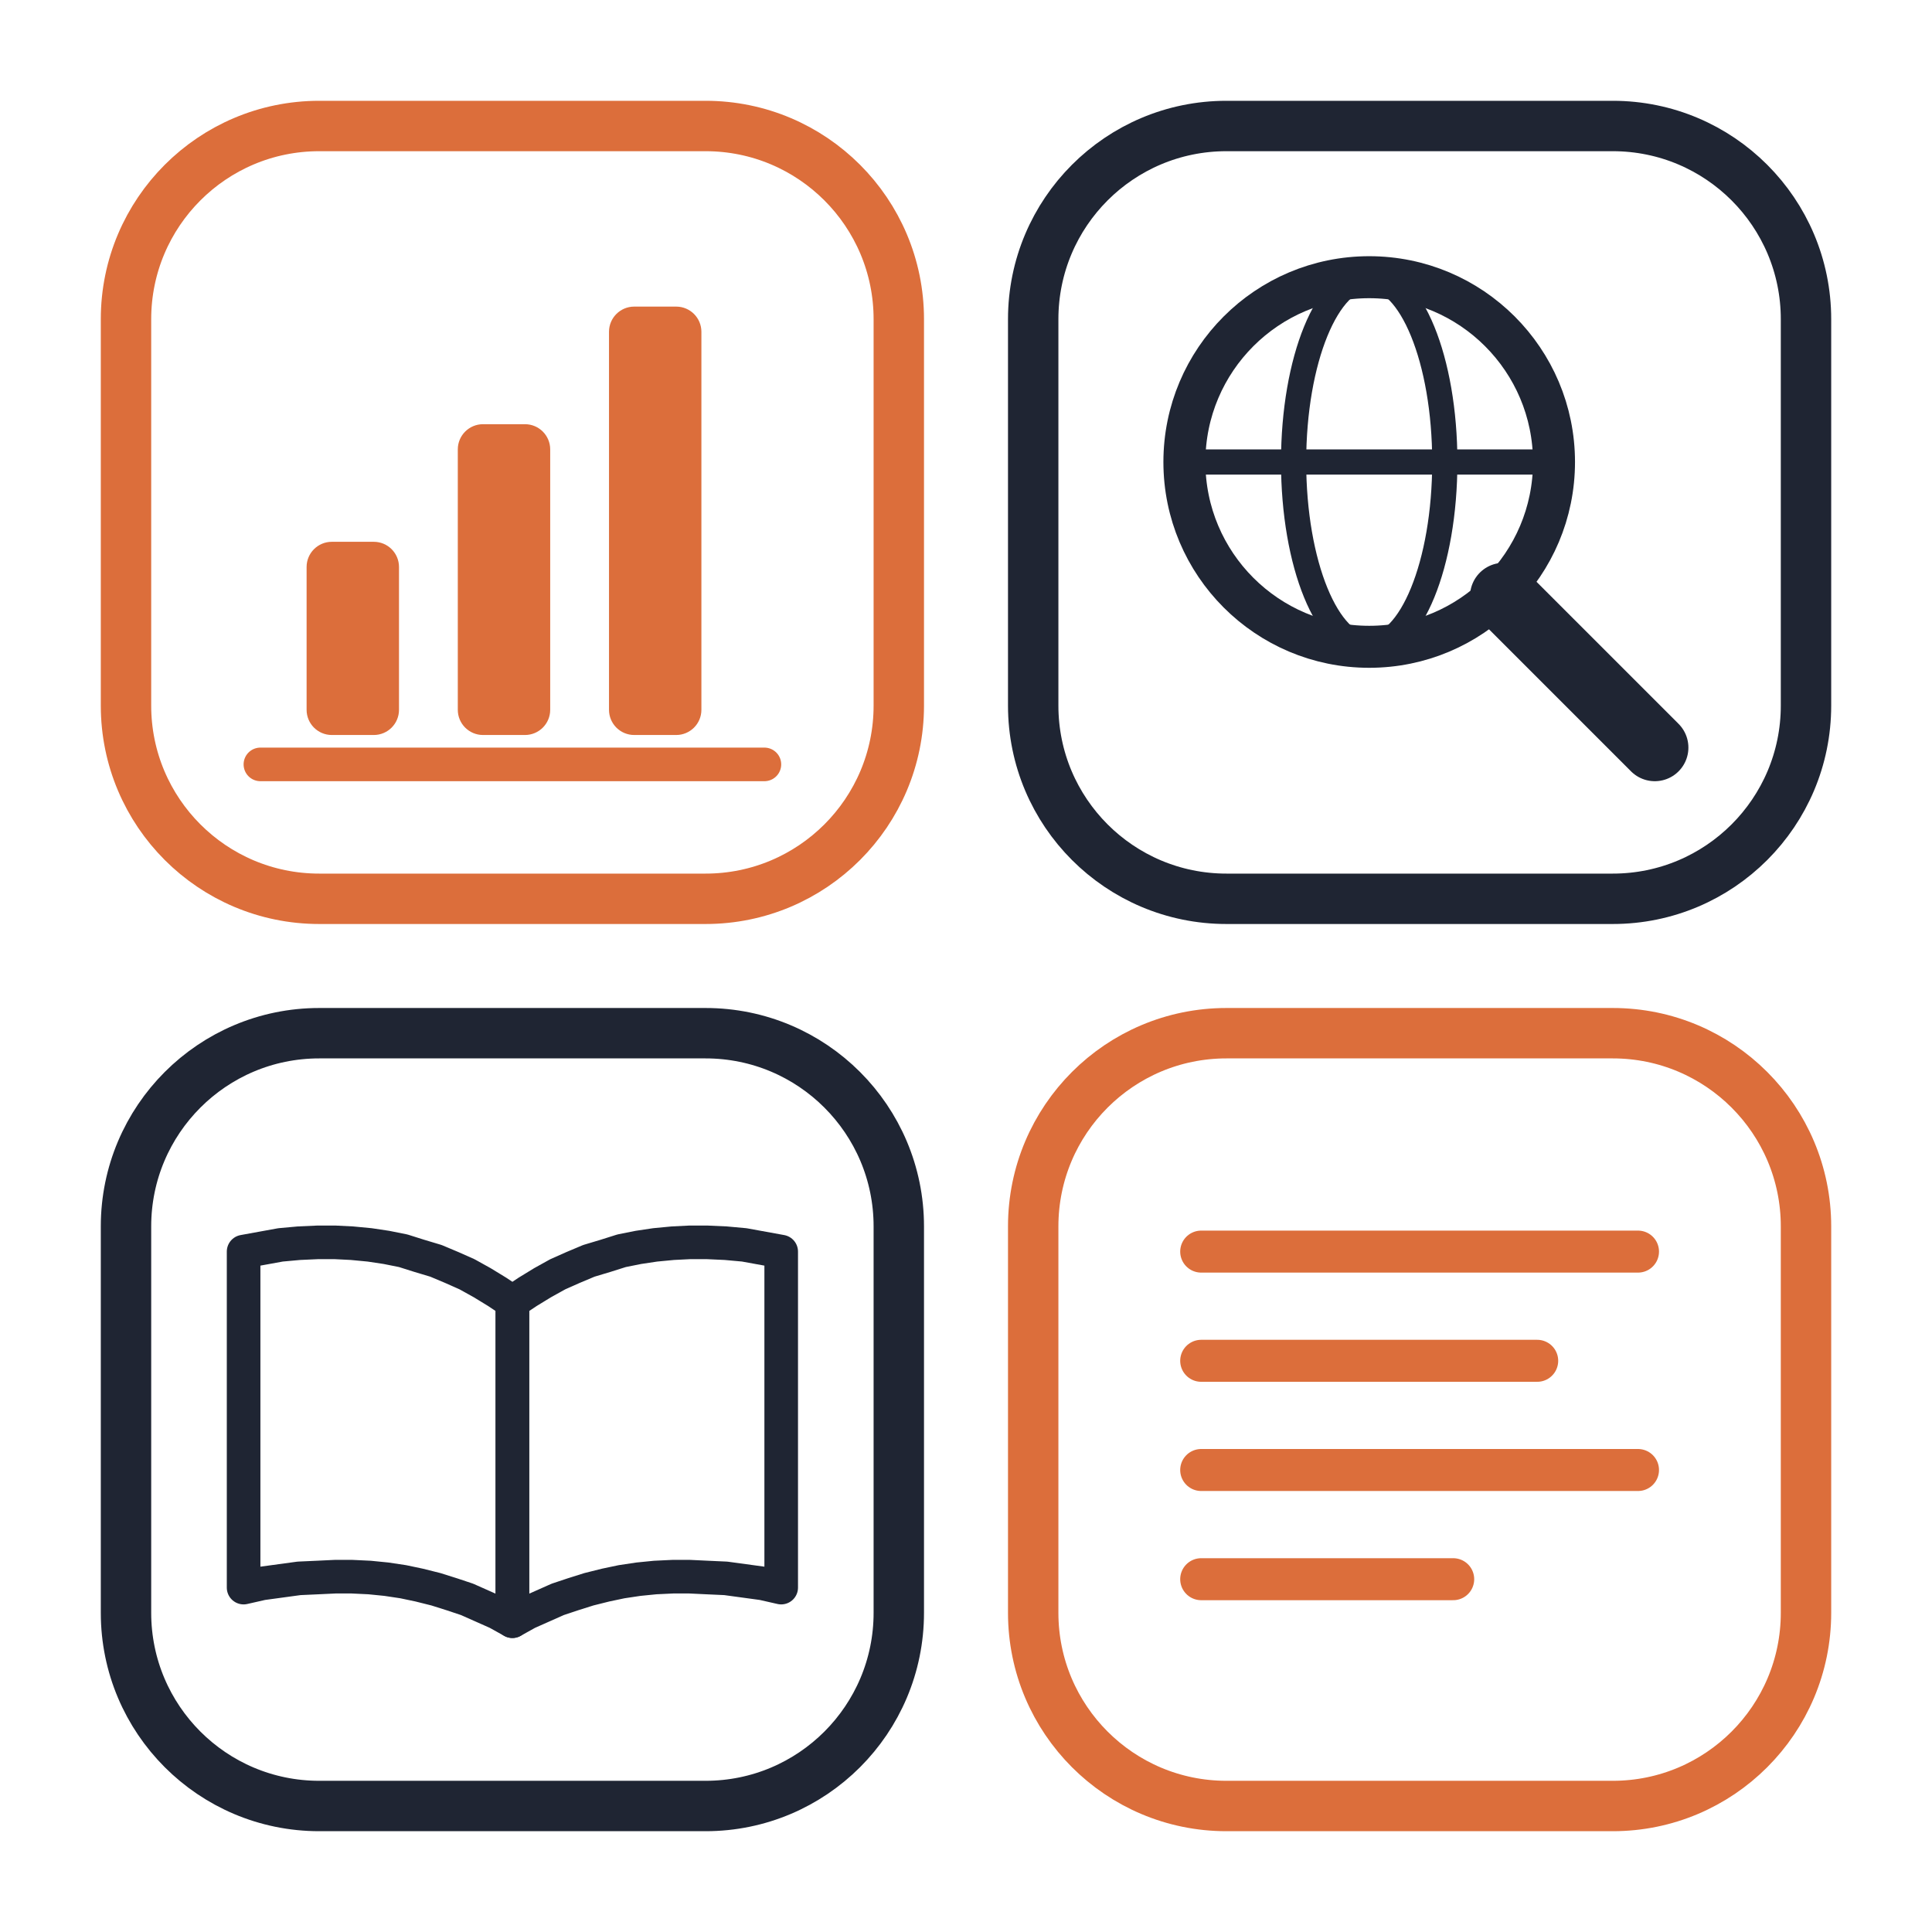
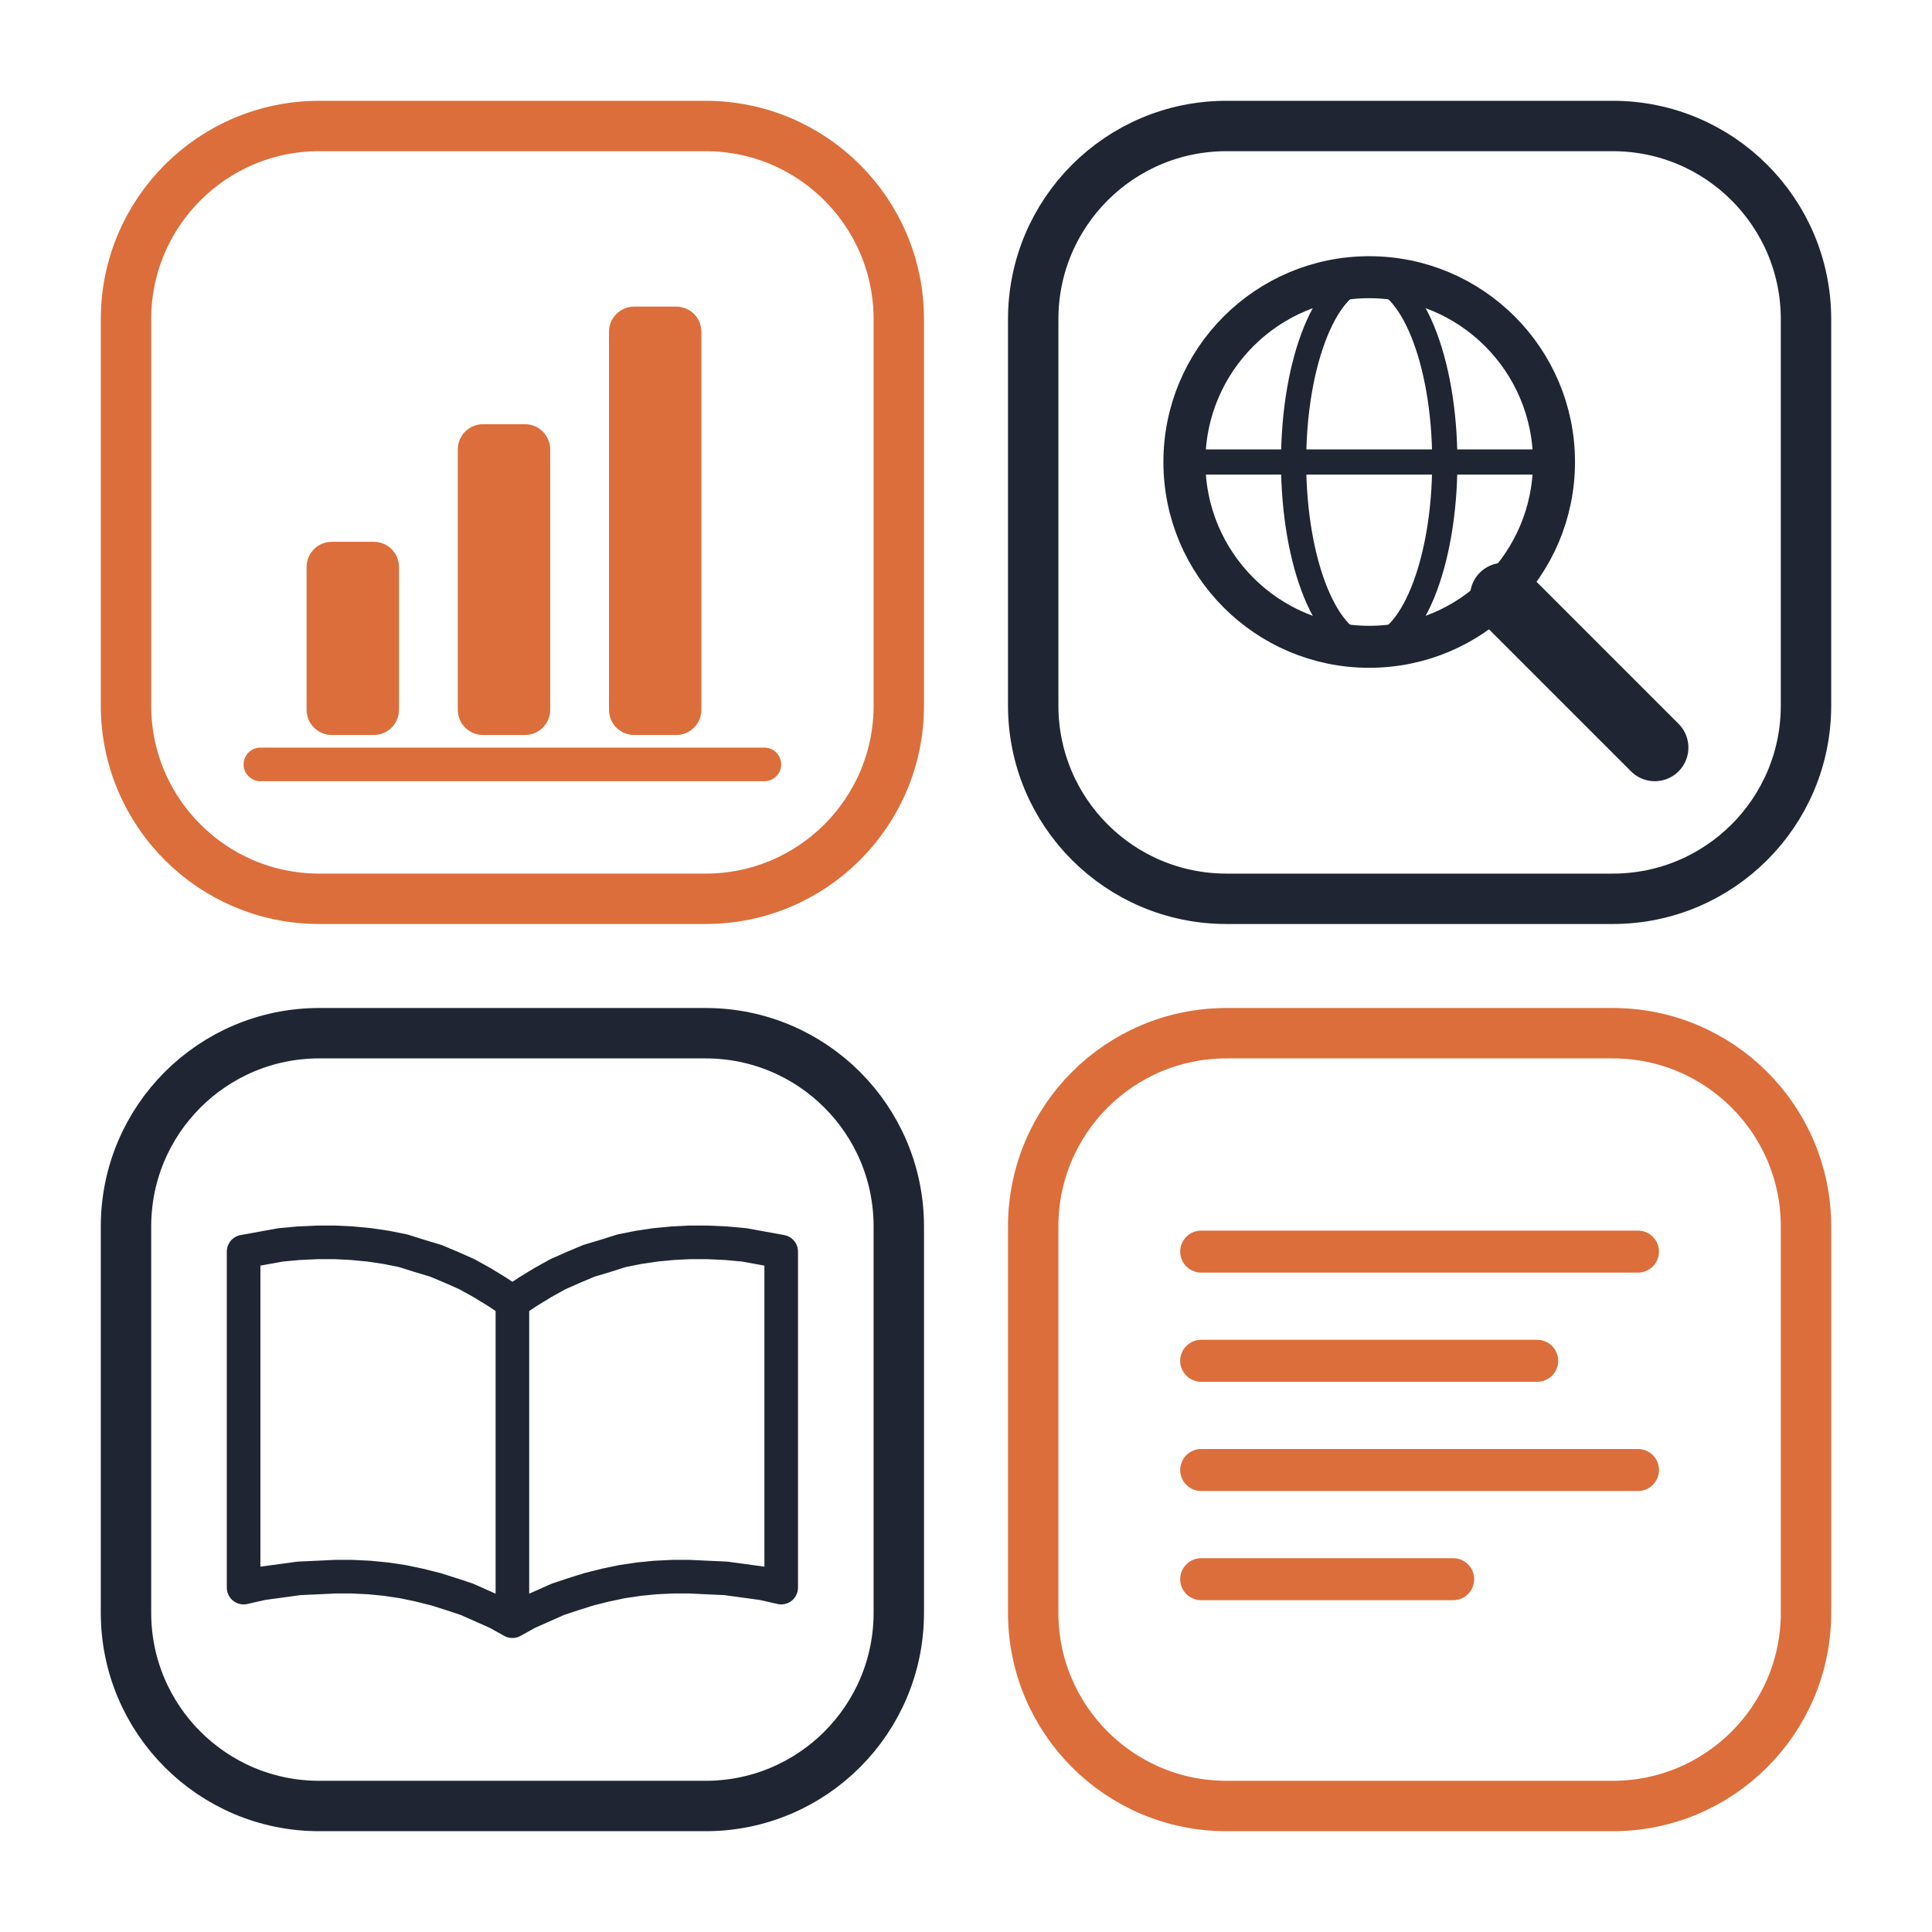
- <svg xmlns="http://www.w3.org/2000/svg" viewBox="455 95 230 230" width="230" height="230">
-   <rect x="470.0" y="110.0" width="92" height="92" rx="23.0" fill="none" stroke="#dc6e3b" stroke-width="6" stroke-linecap="round" stroke-linejoin="round" />
-   <rect x="578.0" y="110.0" width="92" height="92" rx="23.0" fill="none" stroke="#1f2533" stroke-width="6" stroke-linecap="round" stroke-linejoin="round" />
-   <rect x="470.0" y="218.0" width="92" height="92" rx="23.0" fill="none" stroke="#1f2533" stroke-width="6" stroke-linecap="round" stroke-linejoin="round" />
-   <rect x="578.0" y="218.0" width="92" height="92" rx="23.0" fill="none" stroke="#dc6e3b" stroke-width="6" stroke-linecap="round" stroke-linejoin="round" />
-   <rect x="492.0" y="160.0" width="10" height="22" rx="2.5" fill="#dc6e3b" stroke="#dc6e3b" stroke-width="1" stroke-linecap="round" stroke-linejoin="round" />
-   <rect x="510.0" y="146.0" width="10" height="36" rx="2.5" fill="#dc6e3b" stroke="#dc6e3b" stroke-width="1" stroke-linecap="round" stroke-linejoin="round" />
-   <rect x="528.0" y="132.0" width="10" height="50" rx="2.5" fill="#dc6e3b" stroke="#dc6e3b" stroke-width="1" stroke-linecap="round" stroke-linejoin="round" />
-   <polyline points="486.0,186.0 546.0,186.0" fill="none" stroke="#dc6e3b" stroke-width="4" stroke-linecap="round" stroke-linejoin="round" />
-   <ellipse cx="618.0" cy="150.0" rx="22.0" ry="22.0" fill="none" stroke="#1f2533" stroke-width="5" stroke-linecap="round" stroke-linejoin="round" />
-   <ellipse cx="618.0" cy="150.0" rx="9.0" ry="22.0" fill="none" stroke="#1f2533" stroke-width="3" stroke-linecap="round" stroke-linejoin="round" />
-   <polyline points="596.0,150.0 640.0,150.0" fill="none" stroke="#1f2533" stroke-width="3" stroke-linecap="round" stroke-linejoin="round" />
-   <polyline points="634.0,166.0 652.0,184.0" fill="none" stroke="#1f2533" stroke-width="8" stroke-linecap="round" stroke-linejoin="round" />
-   <polyline points="516.0,250.0 514.2,248.8 512.4,247.7 510.6,246.7 508.8,245.9 506.9,245.1 504.9,244.5 503.0,243.9 501.0,243.5 499.0,243.2 496.9,243.0 494.9,242.9 492.8,242.9 490.6,243.0 488.4,243.2 486.2,243.6 484.0,244.0 484.0,284.0 484.0,284.0 486.2,283.5 488.4,283.2 490.6,282.9 492.8,282.8 494.9,282.7 496.9,282.7 499.0,282.8 501.0,283.0 503.0,283.3 504.9,283.7 506.9,284.2 508.8,284.8 510.6,285.4 512.4,286.2 514.2,287.0 516.0,288.0 516.0,250.0" fill="none" stroke="#1f2533" stroke-width="4" stroke-linecap="round" stroke-linejoin="round" />
-   <polyline points="516.0,250.0 517.8,248.8 519.6,247.7 521.4,246.7 523.2,245.9 525.1,245.1 527.1,244.5 529.0,243.9 531.0,243.5 533.0,243.2 535.1,243.0 537.1,242.9 539.2,242.9 541.4,243.0 543.6,243.2 545.8,243.6 548.0,244.0 548.0,284.0 548.0,284.0 545.8,283.5 543.6,283.2 541.4,282.9 539.2,282.8 537.1,282.7 535.1,282.7 533.0,282.8 531.0,283.0 529.0,283.3 527.1,283.7 525.1,284.2 523.2,284.8 521.4,285.4 519.6,286.2 517.8,287.0 516.0,288.0 516.0,250.0" fill="none" stroke="#1f2533" stroke-width="4" stroke-linecap="round" stroke-linejoin="round" />
-   <polyline points="598.0,244.0 650.0,244.0" fill="none" stroke="#dc6e3b" stroke-width="5" stroke-linecap="round" stroke-linejoin="round" />
-   <polyline points="598.0,257.0 638.0,257.0" fill="none" stroke="#dc6e3b" stroke-width="5" stroke-linecap="round" stroke-linejoin="round" />
-   <polyline points="598.0,270.0 650.0,270.0" fill="none" stroke="#dc6e3b" stroke-width="5" stroke-linecap="round" stroke-linejoin="round" />
-   <polyline points="598.0,283.0 628.0,283.0" fill="none" stroke="#dc6e3b" stroke-width="5" stroke-linecap="round" stroke-linejoin="round" />
+ <svg xmlns="http://www.w3.org/2000/svg" width="230" height="230" viewBox="455 95 230 230">
+   <rect width="92" height="92" x="470" y="110" fill="none" stroke="#dc6e3b" stroke-linecap="round" stroke-linejoin="round" stroke-width="6" rx="23" />
+   <rect width="92" height="92" x="578" y="110" fill="none" stroke="#1f2533" stroke-linecap="round" stroke-linejoin="round" stroke-width="6" rx="23" />
+   <rect width="92" height="92" x="470" y="218" fill="none" stroke="#1f2533" stroke-linecap="round" stroke-linejoin="round" stroke-width="6" rx="23" />
+   <rect width="92" height="92" x="578" y="218" fill="none" stroke="#dc6e3b" stroke-linecap="round" stroke-linejoin="round" stroke-width="6" rx="23" />
+   <rect width="10" height="22" x="492" y="160" fill="#dc6e3b" stroke="#dc6e3b" stroke-linecap="round" stroke-linejoin="round" rx="2.5" />
+   <rect width="10" height="36" x="510" y="146" fill="#dc6e3b" stroke="#dc6e3b" stroke-linecap="round" stroke-linejoin="round" rx="2.5" />
+   <rect width="10" height="50" x="528" y="132" fill="#dc6e3b" stroke="#dc6e3b" stroke-linecap="round" stroke-linejoin="round" rx="2.5" />
+   <path fill="none" stroke="#dc6e3b" stroke-linecap="round" stroke-linejoin="round" stroke-width="4" d="M486 186h60" />
+   <circle cx="618" cy="150" r="22" fill="none" stroke="#1f2533" stroke-linecap="round" stroke-linejoin="round" stroke-width="5" />
+   <ellipse cx="618" cy="150" fill="none" stroke="#1f2533" stroke-linecap="round" stroke-linejoin="round" stroke-width="3" rx="9" ry="22" />
+   <path fill="none" stroke="#1f2533" stroke-linecap="round" stroke-linejoin="round" stroke-width="3" d="M596 150h44" />
+   <path fill="none" stroke="#1f2533" stroke-linecap="round" stroke-linejoin="round" stroke-width="8" d="m634 166 18 18" />
+   <path fill="none" stroke="#1f2533" stroke-linecap="round" stroke-linejoin="round" stroke-width="4" d="m516 250-1.8-1.2-1.8-1.1-1.8-1-1.8-.8-1.9-.8-2-.6-1.9-.6-2-.4-2-.3-2.1-.2-2-.1h-2.1l-2.2.1-2.2.2-2.2.4-2.2.4v40l2.2-.5 2.2-.3 2.2-.3 2.2-.1 2.1-.1h2l2.1.1 2 .2 2 .3 1.9.4 2 .5 1.9.6 1.8.6 1.8.8 1.8.8 1.8 1zm0 0 1.8-1.2 1.8-1.1 1.8-1 1.8-.8 1.9-.8 2-.6 1.9-.6 2-.4 2-.3 2.1-.2 2-.1h2.1l2.2.1 2.2.2 2.2.4 2.2.4v40l-2.2-.5-2.2-.3-2.2-.3-2.2-.1-2.1-.1h-2l-2.1.1-2 .2-2 .3-1.9.4-2 .5-1.9.6-1.8.6-1.8.8-1.8.8-1.8 1z" />
+   <path fill="none" stroke="#dc6e3b" stroke-linecap="round" stroke-linejoin="round" stroke-width="5" d="M598 244h52m-52 13h40m-40 13h52m-52 13h30" />
</svg>
